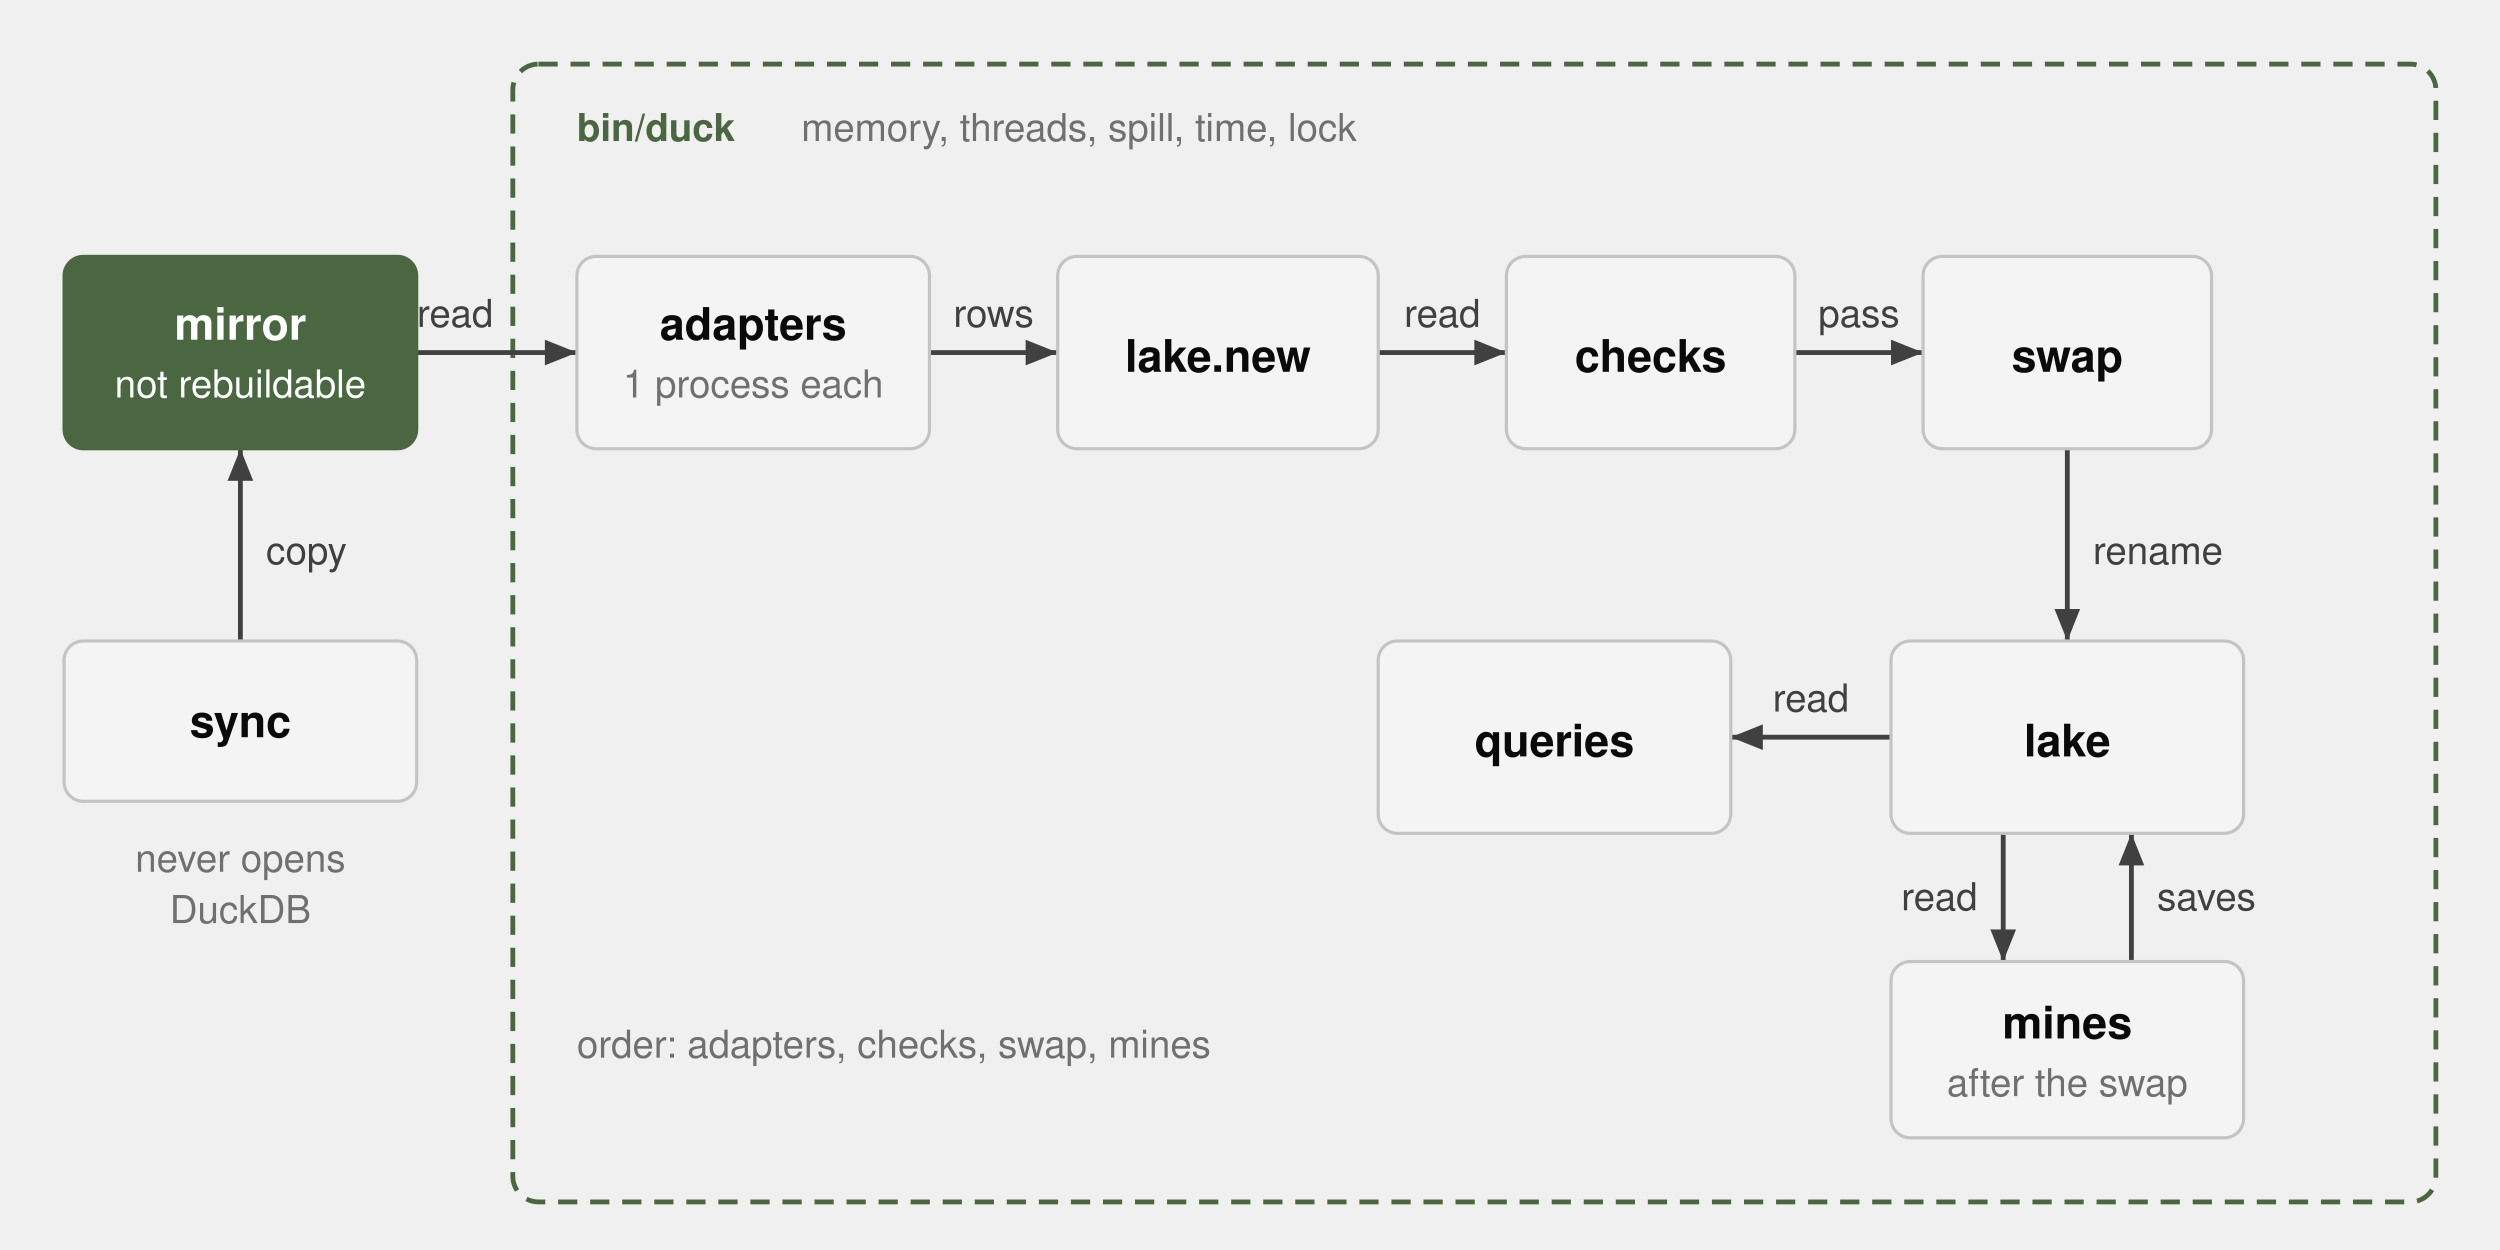
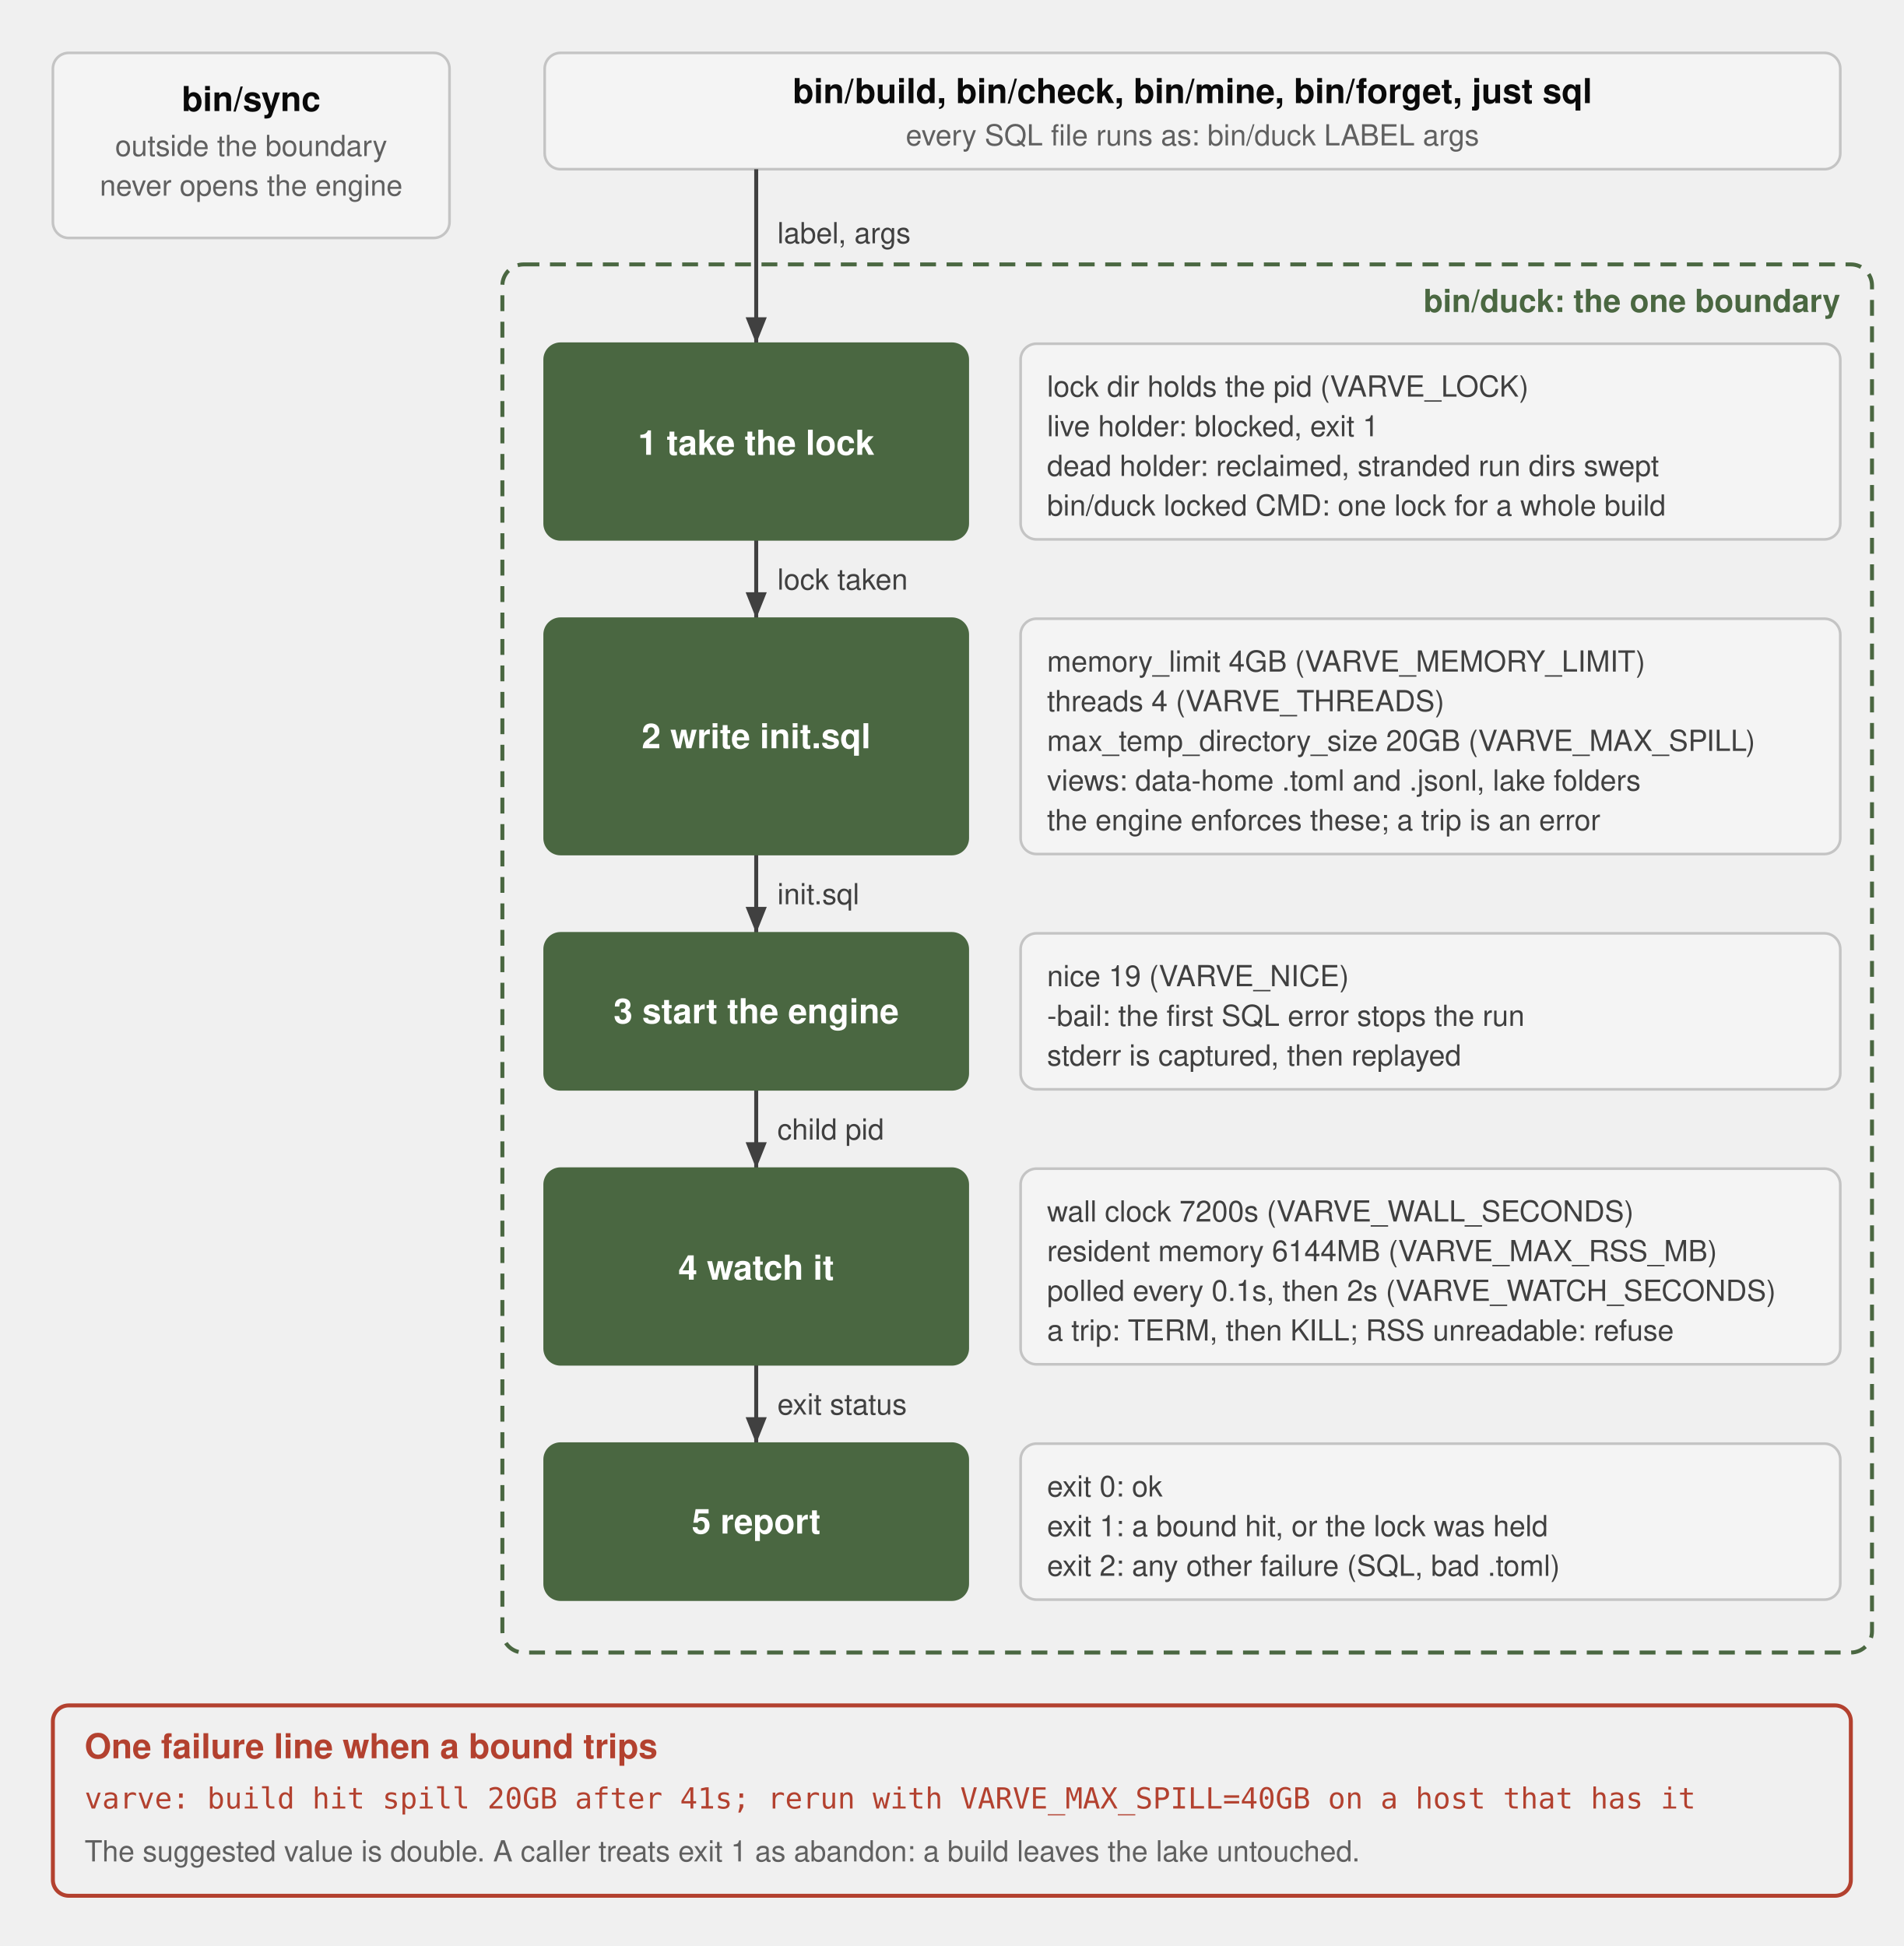
- <svg xmlns="http://www.w3.org/2000/svg" viewBox="0 0 780 390" width="780" height="390" role="img" aria-labelledby="env-t">
+ <svg xmlns="http://www.w3.org/2000/svg" viewBox="0 0 720 736" width="720" height="736" role="img" aria-labelledby="env-t env-d">
  <style>
    svg { font-family: system-ui, -apple-system, "Segoe UI", Helvetica, Arial, sans-serif; }
    .box { fill: #f4f4f4; stroke: #c4c4c4; stroke-width: 1; }
    .acc { fill: #4a6741; stroke: #4a6741; }
-     .dim { fill: none; stroke: #c4c4c4; stroke-width: 1; stroke-dasharray: 5 4; }
    .zone { fill: none; stroke: #4a6741; stroke-width: 1.5; stroke-dasharray: 6 4; }
-     .nm { font-size: 14px; font-weight: 600; fill: #0a0a0a; }
-     .sub { font-size: 12px; fill: #707070; }
-     .lbl { font-size: 12px; fill: #404040; }
-     .anm { font-size: 14px; font-weight: 600; fill: #ffffff; }
-     .asub { font-size: 12px; fill: #ffffff; }
-     .gnm { font-size: 14px; font-weight: 600; fill: #707070; }
+     .bad { fill: none; stroke: #b3412f; stroke-width: 1.5; }
+     .nm { font-size: 13px; font-weight: 600; fill: #0a0a0a; }
+     .sub { font-size: 11px; fill: #606060; }
+     .lbl { font-size: 11px; fill: #404040; }
+     .anm { font-size: 13px; font-weight: 600; fill: #ffffff; }
+     .mono { font-family: ui-monospace, SFMono-Regular, Menlo, Consolas, monospace; font-size: 11px; fill: #b3412f; }
+     .bt { font-size: 13px; font-weight: 600; fill: #b3412f; }
    .ln { fill: none; stroke: #404040; stroke-width: 1.5; }
    .ah { fill: #404040; }
    .zl { font-size: 12px; font-weight: 600; fill: #4a6741; }
    @media (prefers-color-scheme: dark) {
      .box { fill: #242426; stroke: #48484a; }
      .acc { fill: #6aaa58; stroke: #6aaa58; }
-       .dim { stroke: #48484a; }
      .zone { stroke: #6aaa58; }
+       .bad { stroke: #ff9a86; }
      .nm { fill: #f2f2f7; }
-       .sub { fill: #8e8e93; }
+       .sub { fill: #a0a0a6; }
      .lbl { fill: #aeaeb2; }
      .anm { fill: #1c1c1e; }
-       .asub { fill: #1c1c1e; }
-       .gnm { fill: #8e8e93; }
+       .mono { fill: #ff9a86; }
+       .bt { fill: #ff9a86; }
      .ln { stroke: #aeaeb2; }
      .ah { fill: #aeaeb2; }
      .zl { fill: #6aaa58; }
    }
  </style>
  <defs>
    <marker id="env-ar" markerUnits="userSpaceOnUse" markerWidth="10" markerHeight="8" refX="10" refY="4" orient="auto">
      <path class="ah" d="M0,0 L10,4 L0,8 Z" />
    </marker>
  </defs>
-   <rect class="zone" x="160" y="20" width="600" height="355" rx="8" />
-   <text class="zl" x="180" y="44">bin/duck</text>
-   <text class="sub" x="250" y="44">memory, threads, spill, time, lock</text>
-   <path class="ln" d="M75,200 V140" marker-end="url(#env-ar)" />
-   <path class="ln" d="M130,110 H180" marker-end="url(#env-ar)" />
-   <path class="ln" d="M290,110 H330" marker-end="url(#env-ar)" />
-   <path class="ln" d="M430,110 H470" marker-end="url(#env-ar)" />
-   <path class="ln" d="M560,110 H600" marker-end="url(#env-ar)" />
-   <path class="ln" d="M645,140 V200" marker-end="url(#env-ar)" />
-   <path class="ln" d="M590,230 H540" marker-end="url(#env-ar)" />
-   <path class="ln" d="M625,260 V300" marker-end="url(#env-ar)" />
-   <path class="ln" d="M665,300 V260" marker-end="url(#env-ar)" />
-   <text class="lbl" x="83" y="176">copy</text>
-   <text class="lbl" x="142" y="102" text-anchor="middle">read</text>
-   <text class="lbl" x="310" y="102" text-anchor="middle">rows</text>
-   <text class="lbl" x="450" y="102" text-anchor="middle">read</text>
-   <text class="lbl" x="580" y="102" text-anchor="middle">pass</text>
-   <text class="lbl" x="653" y="176">rename</text>
-   <text class="lbl" x="565" y="222" text-anchor="middle">read</text>
-   <text class="lbl" x="617" y="284" text-anchor="end">read</text>
-   <text class="lbl" x="673" y="284">saves</text>
-   <rect class="acc" x="20" y="80" width="110" height="60" rx="6" />
-   <text class="anm" x="75" y="106" text-anchor="middle">mirror</text>
-   <text class="asub" x="75" y="124" text-anchor="middle">not rebuildable</text>
-   <rect class="box" x="20" y="200" width="110" height="50" rx="6" />
-   <text class="nm" x="75" y="230" text-anchor="middle">sync</text>
-   <text class="sub" x="75" y="272" text-anchor="middle">never opens</text>
-   <text class="sub" x="75" y="288" text-anchor="middle">DuckDB</text>
-   <rect class="box" x="180" y="80" width="110" height="60" rx="6" />
-   <text class="nm" x="235" y="106" text-anchor="middle">adapters</text>
-   <text class="sub" x="235" y="124" text-anchor="middle">1 process each</text>
-   <rect class="box" x="330" y="80" width="100" height="60" rx="6" />
-   <text class="nm" x="380" y="116" text-anchor="middle">lake.new</text>
-   <rect class="box" x="470" y="80" width="90" height="60" rx="6" />
-   <text class="nm" x="515" y="116" text-anchor="middle">checks</text>
-   <rect class="box" x="600" y="80" width="90" height="60" rx="6" />
-   <text class="nm" x="645" y="116" text-anchor="middle">swap</text>
-   <rect class="box" x="590" y="200" width="110" height="60" rx="6" />
-   <text class="nm" x="645" y="236" text-anchor="middle">lake</text>
-   <rect class="box" x="430" y="200" width="110" height="60" rx="6" />
-   <text class="nm" x="485" y="236" text-anchor="middle">queries</text>
-   <rect class="box" x="590" y="300" width="110" height="55" rx="6" />
-   <text class="nm" x="645" y="324" text-anchor="middle">mines</text>
-   <text class="sub" x="645" y="342" text-anchor="middle">after the swap</text>
-   <text class="sub" x="180" y="330">order: adapters, checks, swap, mines</text>
+   <rect class="zone" x="190" y="100" width="518" height="525" rx="8" />
+   <text class="zl" x="696" y="118" text-anchor="end">bin/duck: the one boundary</text>
+   <rect class="box" x="20" y="20" width="150" height="70" rx="6" />
+   <text class="nm" x="95" y="42" text-anchor="middle">bin/sync</text>
+   <text class="sub" x="95" y="59" text-anchor="middle">outside the boundary</text>
+   <text class="sub" x="95" y="74" text-anchor="middle">never opens the engine</text>
+   <rect class="box" x="206" y="20" width="490" height="44" rx="6" />
+   <text class="nm" x="451" y="39" text-anchor="middle">bin/build, bin/check, bin/mine, bin/forget, just sql</text>
+   <text class="sub" x="451" y="55" text-anchor="middle">every SQL file runs as: bin/duck LABEL args</text>
+   <path class="ln" d="M286,64 V130" marker-end="url(#env-ar)" />
+   <path class="ln" d="M286,204 V234" marker-end="url(#env-ar)" />
+   <path class="ln" d="M286,323 V353" marker-end="url(#env-ar)" />
+   <path class="ln" d="M286,412 V442" marker-end="url(#env-ar)" />
+   <path class="ln" d="M286,516 V546" marker-end="url(#env-ar)" />
+   <text class="lbl" x="294" y="92">label, args</text>
+   <text class="lbl" x="294" y="223">lock taken</text>
+   <text class="lbl" x="294" y="342">init.sql</text>
+   <text class="lbl" x="294" y="431">child pid</text>
+   <text class="lbl" x="294" y="535">exit status</text>
+   <rect class="acc" x="206" y="130" width="160" height="74" rx="6" />
+   <text class="anm" x="286" y="172" text-anchor="middle">1 take the lock</text>
+   <rect class="box" x="386" y="130" width="310" height="74" rx="6" />
+   <text class="lbl" x="396" y="150">lock dir holds the pid (VARVE_LOCK)</text>
+   <text class="lbl" x="396" y="165">live holder: blocked, exit 1</text>
+   <text class="lbl" x="396" y="180">dead holder: reclaimed, stranded run dirs swept</text>
+   <text class="lbl" x="396" y="195">bin/duck locked CMD: one lock for a whole build</text>
+   <rect class="acc" x="206" y="234" width="160" height="89" rx="6" />
+   <text class="anm" x="286" y="283" text-anchor="middle">2 write init.sql</text>
+   <rect class="box" x="386" y="234" width="310" height="89" rx="6" />
+   <text class="lbl" x="396" y="254">memory_limit 4GB (VARVE_MEMORY_LIMIT)</text>
+   <text class="lbl" x="396" y="269">threads 4 (VARVE_THREADS)</text>
+   <text class="lbl" x="396" y="284">max_temp_directory_size 20GB (VARVE_MAX_SPILL)</text>
+   <text class="lbl" x="396" y="299">views: data-home .toml and .jsonl, lake folders</text>
+   <text class="lbl" x="396" y="314">the engine enforces these; a trip is an error</text>
+   <rect class="acc" x="206" y="353" width="160" height="59" rx="6" />
+   <text class="anm" x="286" y="387" text-anchor="middle">3 start the engine</text>
+   <rect class="box" x="386" y="353" width="310" height="59" rx="6" />
+   <text class="lbl" x="396" y="373">nice 19 (VARVE_NICE)</text>
+   <text class="lbl" x="396" y="388">-bail: the first SQL error stops the run</text>
+   <text class="lbl" x="396" y="403">stderr is captured, then replayed</text>
+   <rect class="acc" x="206" y="442" width="160" height="74" rx="6" />
+   <text class="anm" x="286" y="484" text-anchor="middle">4 watch it</text>
+   <rect class="box" x="386" y="442" width="310" height="74" rx="6" />
+   <text class="lbl" x="396" y="462">wall clock 7200s (VARVE_WALL_SECONDS)</text>
+   <text class="lbl" x="396" y="477">resident memory 6144MB (VARVE_MAX_RSS_MB)</text>
+   <text class="lbl" x="396" y="492">polled every 0.1s, then 2s (VARVE_WATCH_SECONDS)</text>
+   <text class="lbl" x="396" y="507">a trip: TERM, then KILL; RSS unreadable: refuse</text>
+   <rect class="acc" x="206" y="546" width="160" height="59" rx="6" />
+   <text class="anm" x="286" y="580" text-anchor="middle">5 report</text>
+   <rect class="box" x="386" y="546" width="310" height="59" rx="6" />
+   <text class="lbl" x="396" y="566">exit 0: ok</text>
+   <text class="lbl" x="396" y="581">exit 1: a bound hit, or the lock was held</text>
+   <text class="lbl" x="396" y="596">exit 2: any other failure (SQL, bad .toml)</text>
+   <rect class="bad" x="20" y="645" width="680" height="72" rx="6" />
+   <text class="bt" x="32" y="665">One failure line when a bound trips</text>
+   <text class="mono" x="32" y="684">varve: build hit spill 20GB after 41s; rerun with VARVE_MAX_SPILL=40GB on a host that has it</text>
+   <text class="sub" x="32" y="704">The suggested value is double. A caller treats exit 1 as abandon: a build leaves the lake untouched.</text>
</svg>
